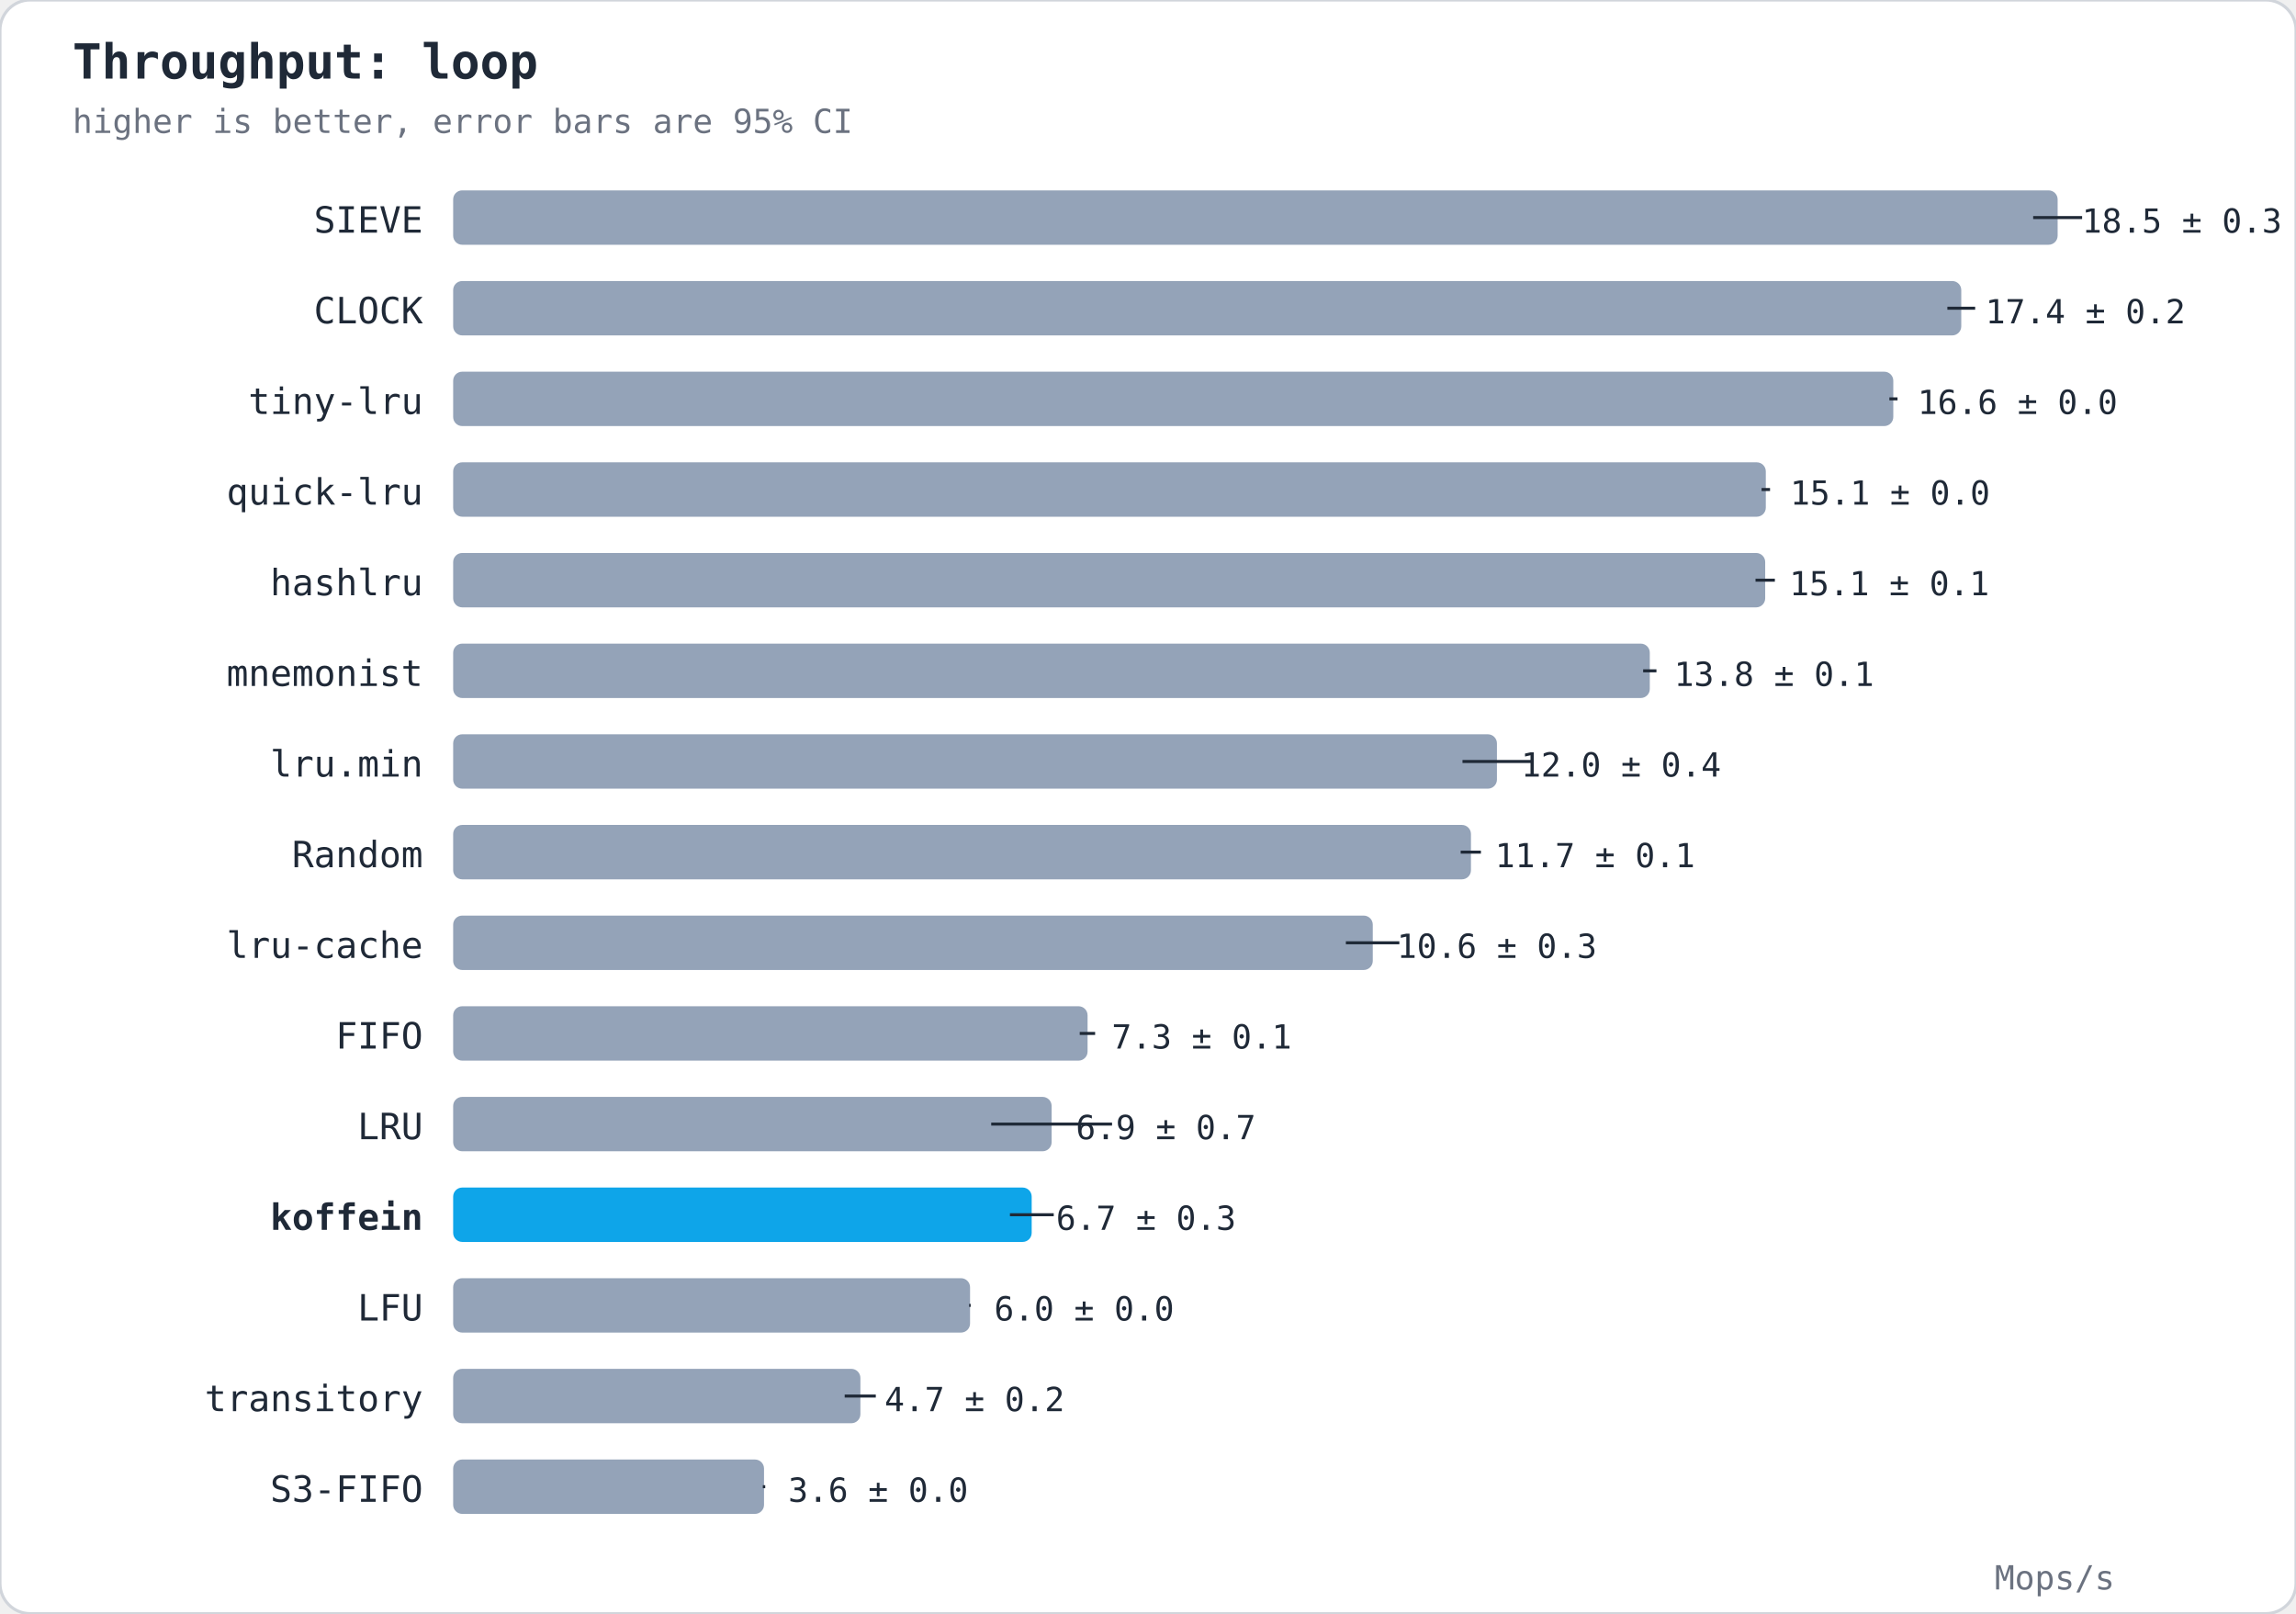
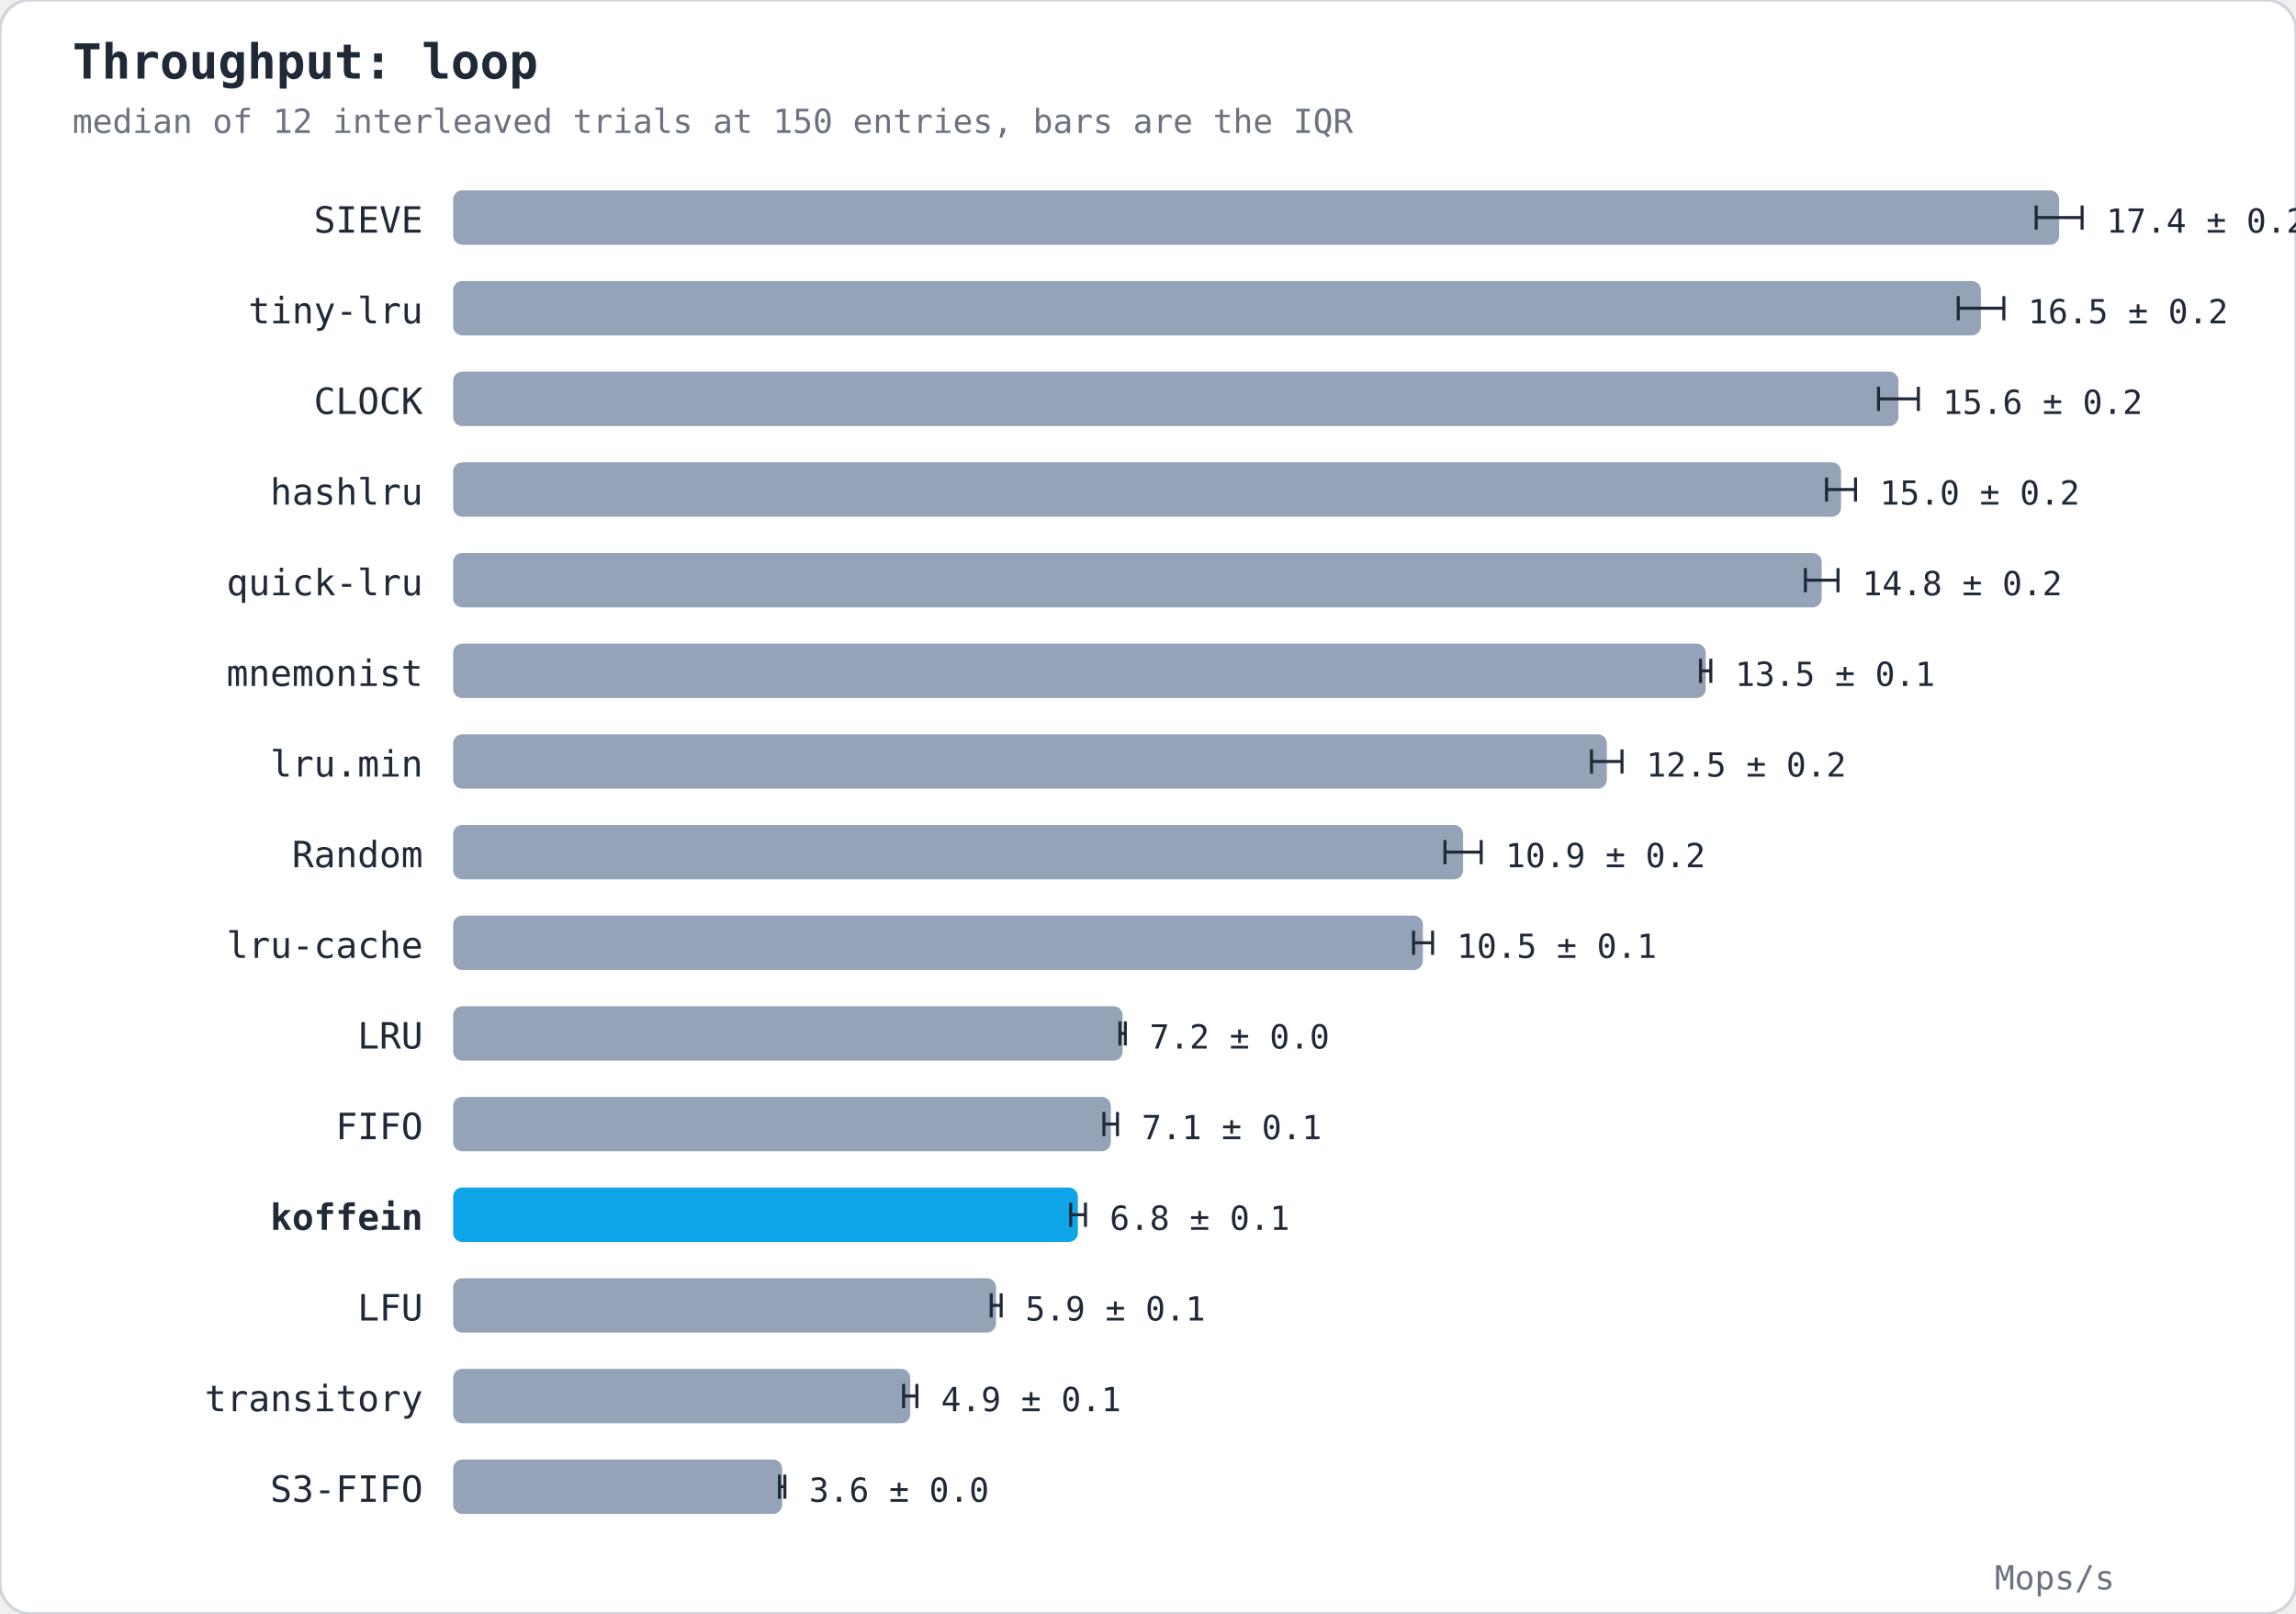
<svg xmlns="http://www.w3.org/2000/svg" viewBox="0 0 760 534" width="760" height="534" role="img">
  <rect x="0" y="0" width="760" height="534" rx="10" fill="#ffffff" stroke="#d1d5db" />
  <text x="24" y="26" font-family="ui-monospace,monospace" font-size="16" font-weight="700" fill="#1f2937">Throughput: loop</text>
-   <text x="24" y="44" font-family="ui-monospace,monospace" font-size="11" fill="#6b7280">higher is better, error bars are 95% CI</text>
+   <text x="24" y="44" font-family="ui-monospace,monospace" font-size="11" fill="#6b7280">median of 12 interleaved trials at 150 entries, bars are the IQR</text>
  <text x="140" y="77" text-anchor="end" font-family="ui-monospace,monospace" font-size="12" font-weight="400" fill="#1f2937">SIEVE</text>
-   <rect x="150" y="63" width="531.1" height="18" rx="3" fill="#94a3b8" />
-   <line x1="673.0" y1="72" x2="689.2" y2="72" stroke="#1f2937" stroke-width="1" />
-   <text x="689.123" y="77" font-family="ui-monospace,monospace" font-size="11" fill="#1f2937">18.5 ± 0.3</text>
-   <text x="140" y="107" text-anchor="end" font-family="ui-monospace,monospace" font-size="12" font-weight="400" fill="#1f2937">CLOCK</text>
-   <rect x="150" y="93" width="499.2" height="18" rx="3" fill="#94a3b8" />
-   <line x1="644.6" y1="102" x2="653.8" y2="102" stroke="#1f2937" stroke-width="1" />
-   <text x="657.178" y="107" font-family="ui-monospace,monospace" font-size="11" fill="#1f2937">17.4 ± 0.2</text>
-   <text x="140" y="137" text-anchor="end" font-family="ui-monospace,monospace" font-size="12" font-weight="400" fill="#1f2937">tiny-lru</text>
-   <rect x="150" y="123" width="476.7" height="18" rx="3" fill="#94a3b8" />
-   <line x1="625.4" y1="132" x2="628.1" y2="132" stroke="#1f2937" stroke-width="1" />
-   <text x="634.717" y="137" font-family="ui-monospace,monospace" font-size="11" fill="#1f2937">16.6 ± 0.0</text>
-   <text x="140" y="167" text-anchor="end" font-family="ui-monospace,monospace" font-size="12" font-weight="400" fill="#1f2937">quick-lru</text>
-   <rect x="150" y="153" width="434.5" height="18" rx="3" fill="#94a3b8" />
-   <line x1="583.1" y1="162" x2="585.9" y2="162" stroke="#1f2937" stroke-width="1" />
-   <text x="592.52" y="167" font-family="ui-monospace,monospace" font-size="11" fill="#1f2937">15.1 ± 0.0</text>
-   <text x="140" y="197" text-anchor="end" font-family="ui-monospace,monospace" font-size="12" font-weight="400" fill="#1f2937">hashlru</text>
-   <rect x="150" y="183" width="434.3" height="18" rx="3" fill="#94a3b8" />
-   <line x1="581.1" y1="192" x2="587.5" y2="192" stroke="#1f2937" stroke-width="1" />
-   <text x="592.269" y="197" font-family="ui-monospace,monospace" font-size="11" fill="#1f2937">15.1 ± 0.1</text>
+   <rect x="150" y="63" width="531.6" height="18" rx="3" fill="#94a3b8" />
+   <line x1="674.0" y1="72" x2="689.2" y2="72" stroke="#1f2937" stroke-width="1" />
+   <line x1="674.0" y1="68" x2="674.0" y2="76" stroke="#1f2937" stroke-width="1" />
+   <line x1="689.2" y1="68" x2="689.2" y2="76" stroke="#1f2937" stroke-width="1" />
+   <text x="697.2" y="77" font-family="ui-monospace,monospace" font-size="11" fill="#1f2937">17.4 ± 0.2</text>
+   <text x="140" y="107" text-anchor="end" font-family="ui-monospace,monospace" font-size="12" font-weight="400" fill="#1f2937">tiny-lru</text>
+   <rect x="150" y="93" width="505.7" height="18" rx="3" fill="#94a3b8" />
+   <line x1="648.2" y1="102" x2="663.3" y2="102" stroke="#1f2937" stroke-width="1" />
+   <line x1="648.2" y1="98" x2="648.2" y2="106" stroke="#1f2937" stroke-width="1" />
+   <line x1="663.3" y1="98" x2="663.3" y2="106" stroke="#1f2937" stroke-width="1" />
+   <text x="671.3" y="107" font-family="ui-monospace,monospace" font-size="11" fill="#1f2937">16.5 ± 0.2</text>
+   <text x="140" y="137" text-anchor="end" font-family="ui-monospace,monospace" font-size="12" font-weight="400" fill="#1f2937">CLOCK</text>
+   <rect x="150" y="123" width="478.4" height="18" rx="3" fill="#94a3b8" />
+   <line x1="621.8" y1="132" x2="635.0" y2="132" stroke="#1f2937" stroke-width="1" />
+   <line x1="621.8" y1="128" x2="621.8" y2="136" stroke="#1f2937" stroke-width="1" />
+   <line x1="635.0" y1="128" x2="635.0" y2="136" stroke="#1f2937" stroke-width="1" />
+   <text x="643.0" y="137" font-family="ui-monospace,monospace" font-size="11" fill="#1f2937">15.6 ± 0.2</text>
+   <text x="140" y="167" text-anchor="end" font-family="ui-monospace,monospace" font-size="12" font-weight="400" fill="#1f2937">hashlru</text>
+   <rect x="150" y="153" width="459.4" height="18" rx="3" fill="#94a3b8" />
+   <line x1="604.6" y1="162" x2="614.2" y2="162" stroke="#1f2937" stroke-width="1" />
+   <line x1="604.6" y1="158" x2="604.6" y2="166" stroke="#1f2937" stroke-width="1" />
+   <line x1="614.2" y1="158" x2="614.2" y2="166" stroke="#1f2937" stroke-width="1" />
+   <text x="622.2" y="167" font-family="ui-monospace,monospace" font-size="11" fill="#1f2937">15.0 ± 0.2</text>
+   <text x="140" y="197" text-anchor="end" font-family="ui-monospace,monospace" font-size="12" font-weight="400" fill="#1f2937">quick-lru</text>
+   <rect x="150" y="183" width="453.0" height="18" rx="3" fill="#94a3b8" />
+   <line x1="597.6" y1="192" x2="608.4" y2="192" stroke="#1f2937" stroke-width="1" />
+   <line x1="597.6" y1="188" x2="597.6" y2="196" stroke="#1f2937" stroke-width="1" />
+   <line x1="608.4" y1="188" x2="608.4" y2="196" stroke="#1f2937" stroke-width="1" />
+   <text x="616.4" y="197" font-family="ui-monospace,monospace" font-size="11" fill="#1f2937">14.8 ± 0.2</text>
  <text x="140" y="227" text-anchor="end" font-family="ui-monospace,monospace" font-size="12" font-weight="400" fill="#1f2937">mnemonist</text>
-   <rect x="150" y="213" width="396.1" height="18" rx="3" fill="#94a3b8" />
-   <line x1="543.9" y1="222" x2="548.3" y2="222" stroke="#1f2937" stroke-width="1" />
-   <text x="554.109" y="227" font-family="ui-monospace,monospace" font-size="11" fill="#1f2937">13.8 ± 0.1</text>
+   <rect x="150" y="213" width="414.6" height="18" rx="3" fill="#94a3b8" />
+   <line x1="562.9" y1="222" x2="566.3" y2="222" stroke="#1f2937" stroke-width="1" />
+   <line x1="562.9" y1="218" x2="562.9" y2="226" stroke="#1f2937" stroke-width="1" />
+   <line x1="566.3" y1="218" x2="566.3" y2="226" stroke="#1f2937" stroke-width="1" />
+   <text x="574.3" y="227" font-family="ui-monospace,monospace" font-size="11" fill="#1f2937">13.5 ± 0.1</text>
  <text x="140" y="257" text-anchor="end" font-family="ui-monospace,monospace" font-size="12" font-weight="400" fill="#1f2937">lru.min</text>
-   <rect x="150" y="243" width="345.5" height="18" rx="3" fill="#94a3b8" />
-   <line x1="484.1" y1="252" x2="506.8" y2="252" stroke="#1f2937" stroke-width="1" />
-   <text x="503.473" y="257" font-family="ui-monospace,monospace" font-size="11" fill="#1f2937">12.0 ± 0.4</text>
+   <rect x="150" y="243" width="381.9" height="18" rx="3" fill="#94a3b8" />
+   <line x1="526.8" y1="252" x2="536.9" y2="252" stroke="#1f2937" stroke-width="1" />
+   <line x1="526.8" y1="248" x2="526.8" y2="256" stroke="#1f2937" stroke-width="1" />
+   <line x1="536.9" y1="248" x2="536.9" y2="256" stroke="#1f2937" stroke-width="1" />
+   <text x="544.9" y="257" font-family="ui-monospace,monospace" font-size="11" fill="#1f2937">12.5 ± 0.2</text>
  <text x="140" y="287" text-anchor="end" font-family="ui-monospace,monospace" font-size="12" font-weight="400" fill="#1f2937">Random</text>
-   <rect x="150" y="273" width="336.9" height="18" rx="3" fill="#94a3b8" />
-   <line x1="483.5" y1="282" x2="490.2" y2="282" stroke="#1f2937" stroke-width="1" />
-   <text x="494.862" y="287" font-family="ui-monospace,monospace" font-size="11" fill="#1f2937">11.7 ± 0.1</text>
+   <rect x="150" y="273" width="334.3" height="18" rx="3" fill="#94a3b8" />
+   <line x1="478.3" y1="282" x2="490.3" y2="282" stroke="#1f2937" stroke-width="1" />
+   <line x1="478.3" y1="278" x2="478.3" y2="286" stroke="#1f2937" stroke-width="1" />
+   <line x1="490.3" y1="278" x2="490.3" y2="286" stroke="#1f2937" stroke-width="1" />
+   <text x="498.3" y="287" font-family="ui-monospace,monospace" font-size="11" fill="#1f2937">10.9 ± 0.2</text>
  <text x="140" y="317" text-anchor="end" font-family="ui-monospace,monospace" font-size="12" font-weight="400" fill="#1f2937">lru-cache</text>
-   <rect x="150" y="303" width="304.4" height="18" rx="3" fill="#94a3b8" />
-   <line x1="445.5" y1="312" x2="463.2" y2="312" stroke="#1f2937" stroke-width="1" />
-   <text x="462.361" y="317" font-family="ui-monospace,monospace" font-size="11" fill="#1f2937">10.6 ± 0.3</text>
-   <text x="140" y="347" text-anchor="end" font-family="ui-monospace,monospace" font-size="12" font-weight="400" fill="#1f2937">FIFO</text>
-   <rect x="150" y="333" width="210.0" height="18" rx="3" fill="#94a3b8" />
-   <line x1="357.4" y1="342" x2="362.5" y2="342" stroke="#1f2937" stroke-width="1" />
-   <text x="367.968" y="347" font-family="ui-monospace,monospace" font-size="11" fill="#1f2937">7.3 ± 0.1</text>
-   <text x="140" y="377" text-anchor="end" font-family="ui-monospace,monospace" font-size="12" font-weight="400" fill="#1f2937">LRU</text>
-   <rect x="150" y="363" width="198.1" height="18" rx="3" fill="#94a3b8" />
-   <line x1="328.1" y1="372" x2="368.1" y2="372" stroke="#1f2937" stroke-width="1" />
-   <text x="356.088" y="377" font-family="ui-monospace,monospace" font-size="11" fill="#1f2937">6.9 ± 0.7</text>
+   <rect x="150" y="303" width="321.0" height="18" rx="3" fill="#94a3b8" />
+   <line x1="467.9" y1="312" x2="474.2" y2="312" stroke="#1f2937" stroke-width="1" />
+   <line x1="467.9" y1="308" x2="467.9" y2="316" stroke="#1f2937" stroke-width="1" />
+   <line x1="474.2" y1="308" x2="474.2" y2="316" stroke="#1f2937" stroke-width="1" />
+   <text x="482.2" y="317" font-family="ui-monospace,monospace" font-size="11" fill="#1f2937">10.5 ± 0.1</text>
+   <text x="140" y="347" text-anchor="end" font-family="ui-monospace,monospace" font-size="12" font-weight="400" fill="#1f2937">LRU</text>
+   <rect x="150" y="333" width="221.6" height="18" rx="3" fill="#94a3b8" />
+   <line x1="370.7" y1="342" x2="372.5" y2="342" stroke="#1f2937" stroke-width="1" />
+   <line x1="370.7" y1="338" x2="370.7" y2="346" stroke="#1f2937" stroke-width="1" />
+   <line x1="372.5" y1="338" x2="372.5" y2="346" stroke="#1f2937" stroke-width="1" />
+   <text x="380.5" y="347" font-family="ui-monospace,monospace" font-size="11" fill="#1f2937">7.2 ± 0.0</text>
+   <text x="140" y="377" text-anchor="end" font-family="ui-monospace,monospace" font-size="12" font-weight="400" fill="#1f2937">FIFO</text>
+   <rect x="150" y="363" width="217.7" height="18" rx="3" fill="#94a3b8" />
+   <line x1="365.4" y1="372" x2="369.9" y2="372" stroke="#1f2937" stroke-width="1" />
+   <line x1="365.4" y1="368" x2="365.4" y2="376" stroke="#1f2937" stroke-width="1" />
+   <line x1="369.9" y1="368" x2="369.9" y2="376" stroke="#1f2937" stroke-width="1" />
+   <text x="377.9" y="377" font-family="ui-monospace,monospace" font-size="11" fill="#1f2937">7.1 ± 0.1</text>
  <text x="140" y="407" text-anchor="end" font-family="ui-monospace,monospace" font-size="12" font-weight="700" fill="#1f2937">koffein</text>
-   <rect x="150" y="393" width="191.5" height="18" rx="3" fill="#0ea5e9" />
-   <line x1="334.3" y1="402" x2="348.8" y2="402" stroke="#1f2937" stroke-width="1" />
-   <text x="349.549" y="407" font-family="ui-monospace,monospace" font-size="11" fill="#1f2937">6.7 ± 0.3</text>
+   <rect x="150" y="393" width="206.8" height="18" rx="3" fill="#0ea5e9" />
+   <line x1="354.4" y1="402" x2="359.3" y2="402" stroke="#1f2937" stroke-width="1" />
+   <line x1="354.4" y1="398" x2="354.4" y2="406" stroke="#1f2937" stroke-width="1" />
+   <line x1="359.3" y1="398" x2="359.3" y2="406" stroke="#1f2937" stroke-width="1" />
+   <text x="367.3" y="407" font-family="ui-monospace,monospace" font-size="11" fill="#1f2937">6.8 ± 0.1</text>
  <text x="140" y="437" text-anchor="end" font-family="ui-monospace,monospace" font-size="12" font-weight="400" fill="#1f2937">LFU</text>
-   <rect x="150" y="423" width="171.1" height="18" rx="3" fill="#94a3b8" />
-   <line x1="320.8" y1="432" x2="321.3" y2="432" stroke="#1f2937" stroke-width="1" />
-   <text x="329.054" y="437" font-family="ui-monospace,monospace" font-size="11" fill="#1f2937">6.0 ± 0.0</text>
+   <rect x="150" y="423" width="179.7" height="18" rx="3" fill="#94a3b8" />
+   <line x1="328.1" y1="432" x2="331.4" y2="432" stroke="#1f2937" stroke-width="1" />
+   <line x1="328.1" y1="428" x2="328.1" y2="436" stroke="#1f2937" stroke-width="1" />
+   <line x1="331.4" y1="428" x2="331.4" y2="436" stroke="#1f2937" stroke-width="1" />
+   <text x="339.4" y="437" font-family="ui-monospace,monospace" font-size="11" fill="#1f2937">5.9 ± 0.1</text>
  <text x="140" y="467" text-anchor="end" font-family="ui-monospace,monospace" font-size="12" font-weight="400" fill="#1f2937">transitory</text>
-   <rect x="150" y="453" width="134.8" height="18" rx="3" fill="#94a3b8" />
-   <line x1="279.6" y1="462" x2="289.9" y2="462" stroke="#1f2937" stroke-width="1" />
-   <text x="292.795" y="467" font-family="ui-monospace,monospace" font-size="11" fill="#1f2937">4.7 ± 0.2</text>
+   <rect x="150" y="453" width="151.3" height="18" rx="3" fill="#94a3b8" />
+   <line x1="299.1" y1="462" x2="303.5" y2="462" stroke="#1f2937" stroke-width="1" />
+   <line x1="299.1" y1="458" x2="299.1" y2="466" stroke="#1f2937" stroke-width="1" />
+   <line x1="303.5" y1="458" x2="303.5" y2="466" stroke="#1f2937" stroke-width="1" />
+   <text x="311.5" y="467" font-family="ui-monospace,monospace" font-size="11" fill="#1f2937">4.9 ± 0.1</text>
  <text x="140" y="497" text-anchor="end" font-family="ui-monospace,monospace" font-size="12" font-weight="400" fill="#1f2937">S3-FIFO</text>
-   <rect x="150" y="483" width="102.9" height="18" rx="3" fill="#94a3b8" />
-   <line x1="252.5" y1="492" x2="253.3" y2="492" stroke="#1f2937" stroke-width="1" />
-   <text x="260.888" y="497" font-family="ui-monospace,monospace" font-size="11" fill="#1f2937">3.6 ± 0.0</text>
+   <rect x="150" y="483" width="108.9" height="18" rx="3" fill="#94a3b8" />
+   <line x1="258.0" y1="492" x2="259.8" y2="492" stroke="#1f2937" stroke-width="1" />
+   <line x1="258.0" y1="488" x2="258.0" y2="496" stroke="#1f2937" stroke-width="1" />
+   <line x1="259.8" y1="488" x2="259.8" y2="496" stroke="#1f2937" stroke-width="1" />
+   <text x="267.8" y="497" font-family="ui-monospace,monospace" font-size="11" fill="#1f2937">3.6 ± 0.0</text>
  <text x="700" y="526" text-anchor="end" font-family="ui-monospace,monospace" font-size="11" fill="#6b7280">Mops/s</text>
</svg>
